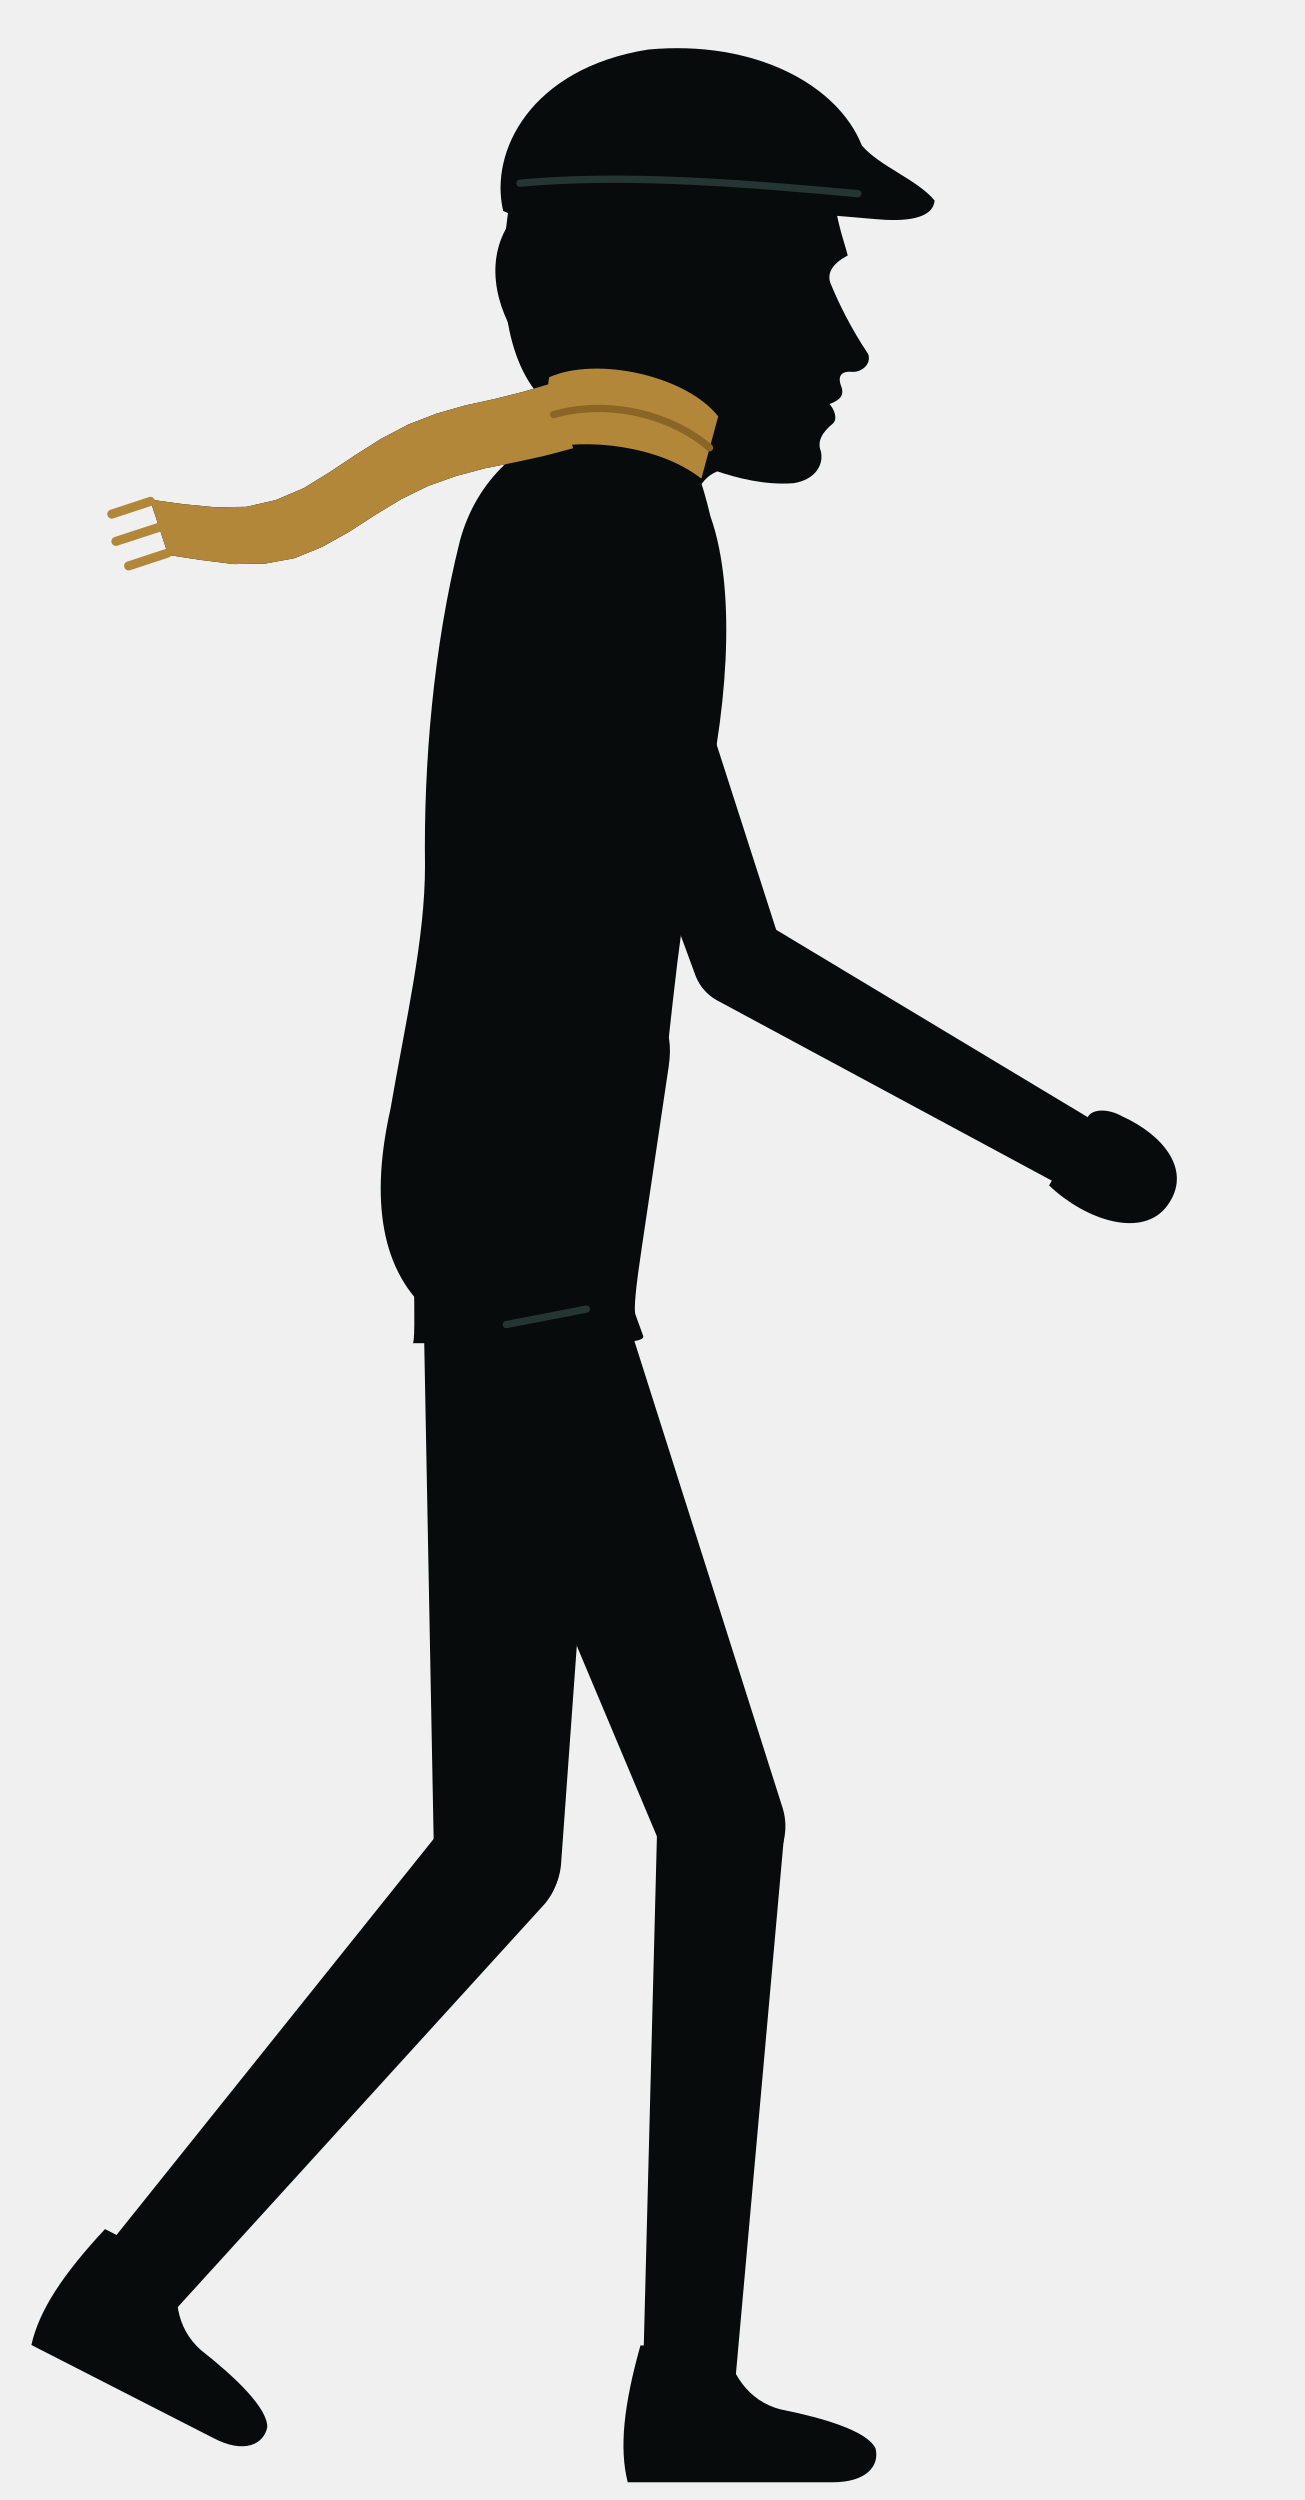
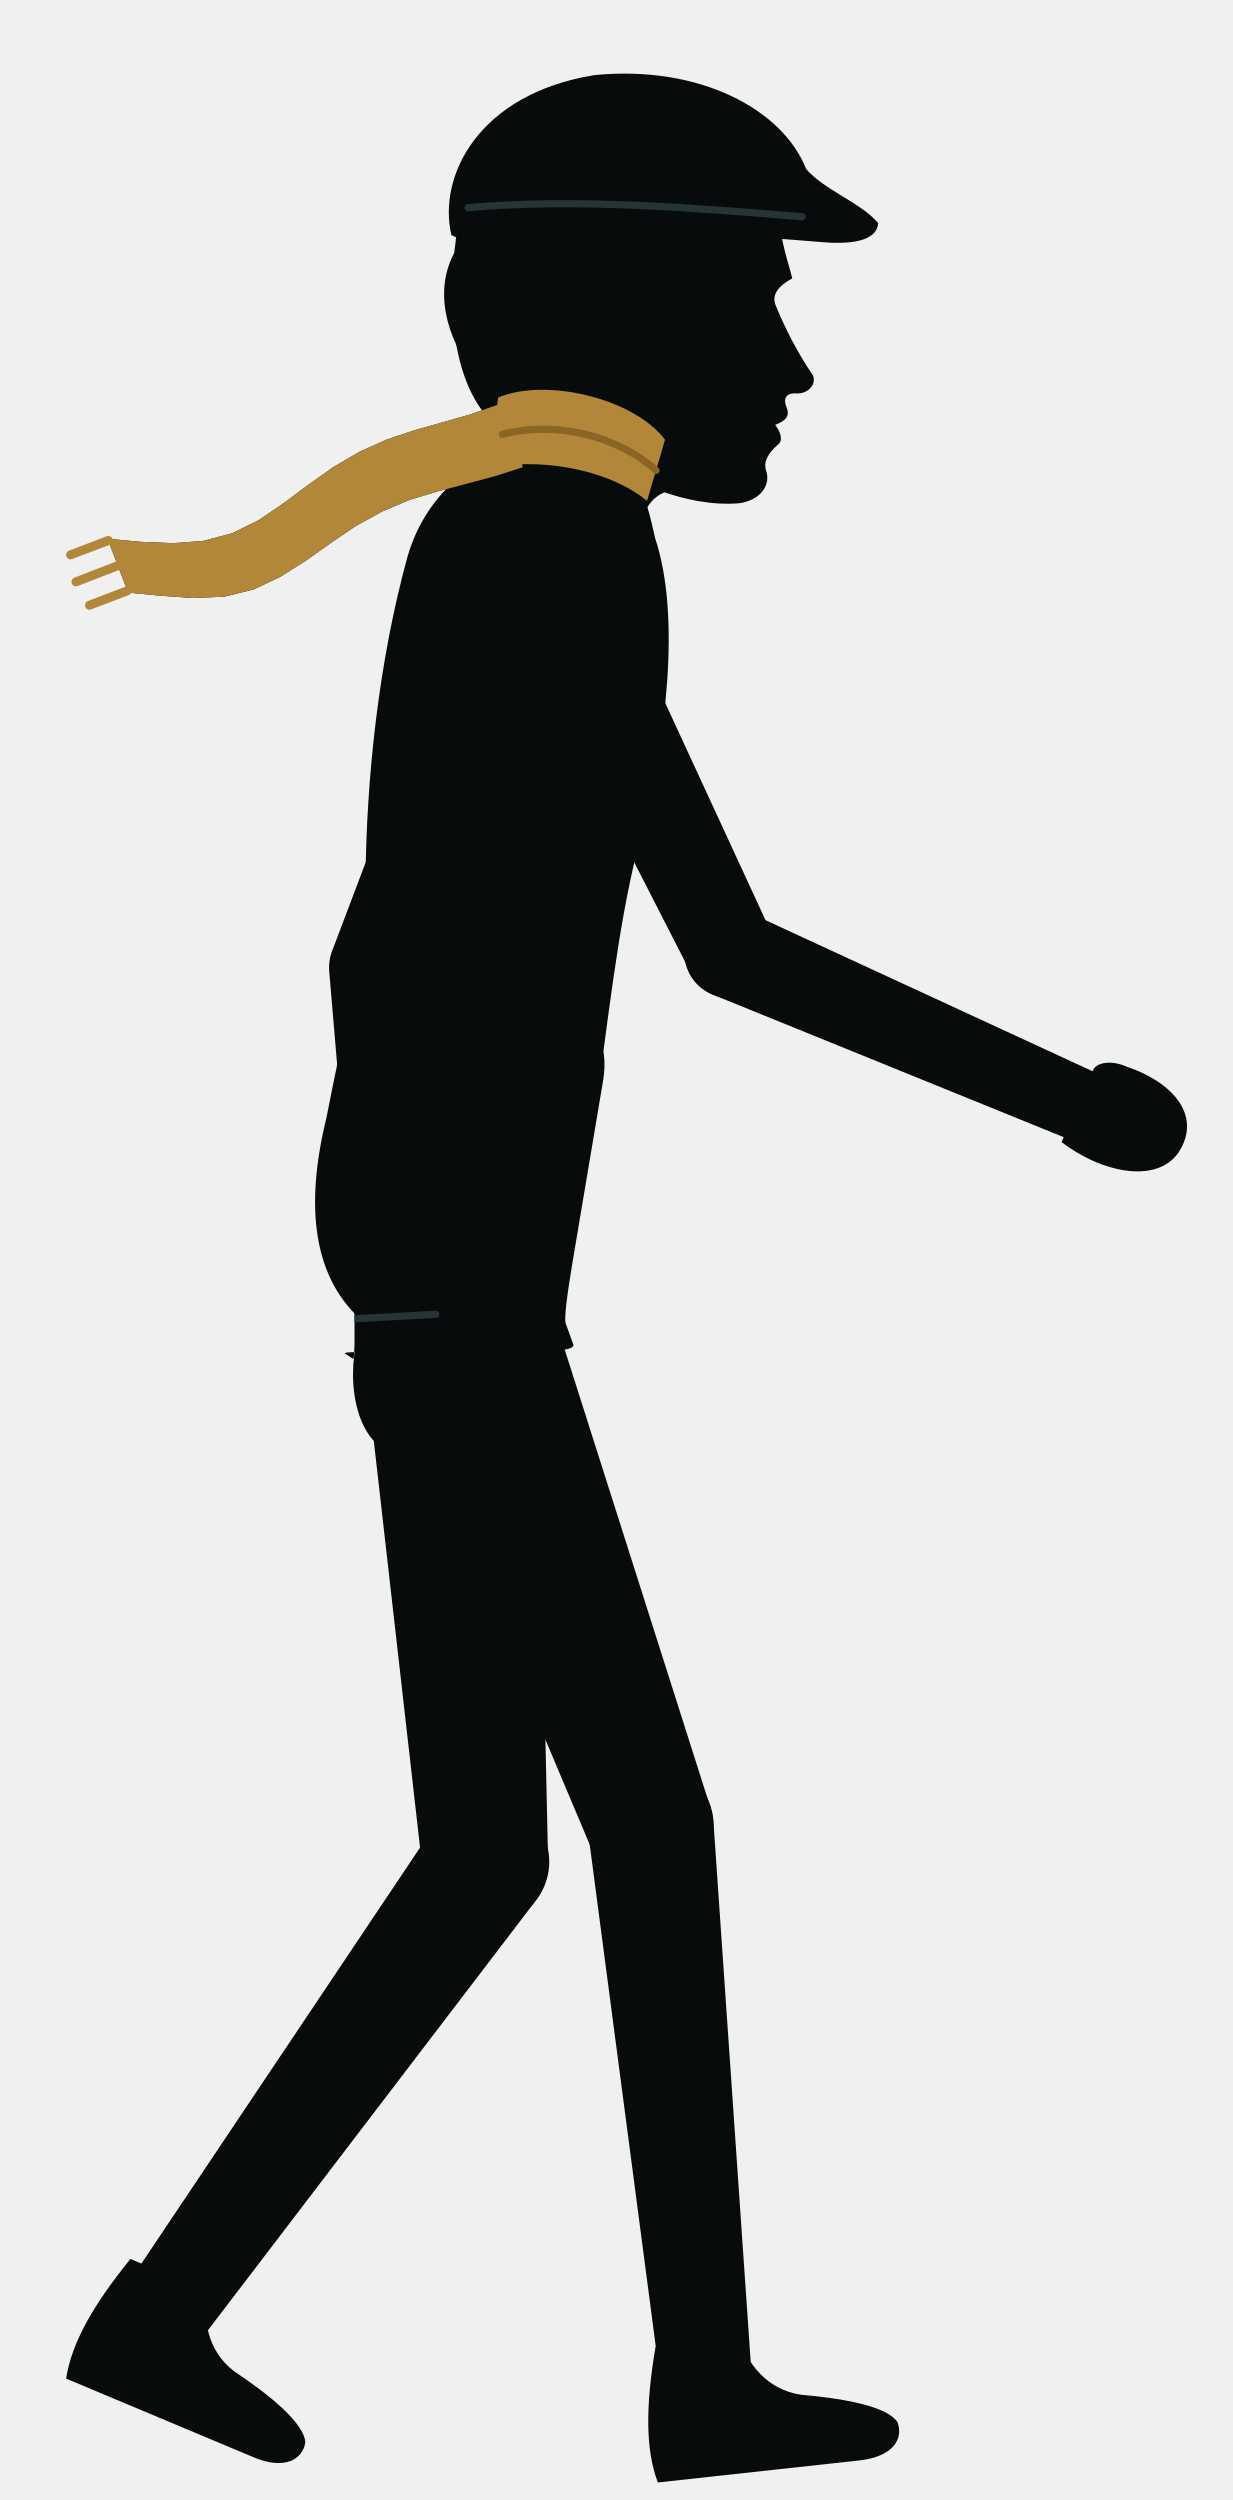
- <svg xmlns="http://www.w3.org/2000/svg" viewBox="-113 -548 287 550" width="287" height="550">
+ <svg xmlns="http://www.w3.org/2000/svg" viewBox="-99 -554 274 556" width="274" height="556">
  <defs>
    <g id="joueur-pas-03">
-       <path d="M-20 -270.1 L-17.5 -138.2 A14 14 0 0 0 10.4 -137.5 L19.9 -269 A20 20 0 1 0 -20 -270.1 Z" />
-       <path d="M-14.5 -147.3 L-94.5 -47.4 A10 10 0 0 0 -79.3 -34.5 L6.8 -129.1 A14 14 0 1 0 -14.5 -147.3 Z" />
-       <path d="M -89.9 -57.6 C -99.2 -47.6 -104.4 -39.7 -106.1 -32.1 L -66 -11.6 C -59.3 -8.1 -55 -10.2 -54.2 -14 C -54.1 -18.2 -61.2 -25 -68.7 -30.9 C -74.6 -36 -74.9 -43.6 -73.2 -49.1 Z" />
-       <path d="M-18.4 -262.7 L32.7 -141.2 A14 14 0 0 0 59 -150.8 L19.1 -276.5 A20 20 0 1 0 -18.4 -262.7 Z" />
-       <path d="M31.6 -147 L28.3 -19.1 A10 10 0 0 0 48.2 -17.9 L59.6 -145.3 A14 14 0 1 0 31.6 -147 Z" />
-       <path d="M 27.9 -32 C 24.2 -18.8 23.2 -9.4 25.1 -1.9 L 70.2 -1.9 C 77.7 -1.9 80.6 -5.6 79.6 -9.4 C 77.7 -13.2 68.3 -16 58.9 -17.9 C 51.4 -19.7 47.7 -26.3 46.7 -32 Z" />
-       <path d="M 13.5 -454.2 C 2.1 -451.5 -8.1 -442.7 -11.8 -429.1 C -17.7 -405.6 -19.8 -379.7 -19.5 -357.5 C -19.5 -341.4 -23.7 -323.7 -27.1 -304 C -31.5 -284.4 -29.5 -268 -17.6 -258.5 L 11.9 -252.9 C 23.8 -259.5 29.3 -279 32.2 -302.8 C 35.1 -326.6 36.5 -346.6 41 -366.2 C 46.9 -389.6 49.3 -417.5 43.3 -434.4 C 41.3 -442.7 39.8 -446.9 36.1 -449.4 Z" />
-       <path d="M-11.5 -332.3 Q-23.5 -333.8 -23.1 -317.5 L-22 -268.8 Q-21.6 -252.5 -22.2 -252.5 L-24 -252.5 Q-24.6 -252.5 -13.9 -252.5 L18.3 -252.5 Q29.1 -252.5 28.5 -254.1 L26.8 -258.8 Q26.2 -260.4 28.2 -273.6 L34.1 -313.3 Q36.1 -326.5 24.2 -327.9 Z" />
-       <path d="M6.2 -425.4 L40 -333.4 A10 10 0 0 0 58.9 -339.9 L28.9 -433.2 A12 12 0 1 0 6.2 -425.4 Z" />
-       <path d="M44.6 -328 L118.5 -288.2 A8 8 0 0 0 126.5 -302.1 L54.5 -345.4 A10 10 0 1 0 44.6 -328 Z" />
-       <path d="M 117.8 -287.2 C 126 -279.4 138.6 -275.4 143.9 -282.9 C 149.3 -290.4 143.1 -298.2 133.9 -302.4 C 130.7 -304.2 127.4 -304 126.4 -302.4 Z" />
-       <path d="M5.9 -432.4 L-17.5 -337.2 A10 10 0 0 0 1.8 -332.1 L29 -426.2 A12 12 0 1 0 5.9 -432.4 Z" />
-       <path d="M-17.6 -332.7 L0.5 -250.7 A8 8 0 0 0 16.2 -253.8 L2.1 -336.5 A10 10 0 1 0 -17.6 -332.7 Z" />
-       <path d="M -0.7 -250.6 C -1.3 -239.3 3.9 -227.2 13.1 -228 C 22.3 -228.9 24.2 -238.6 21.3 -248.4 C 20.6 -252 18.3 -254.3 16.5 -254 Z" />
-       <path d="M 11.9 -432.3 C 12.8 -442.8 11.4 -451.5 8.8 -458.1 C -1.2 -465.3 -3.9 -482.6 -1.2 -501.5 C 1.7 -522.5 19.8 -534.8 39.9 -534.1 C 58.9 -532.4 69.6 -520.9 70.4 -505.9 C 70.9 -499.5 72.7 -495 73.5 -491.8 C 70.1 -490 68.9 -487.9 69.7 -485.7 C 71.5 -481.3 74.2 -475.8 78 -470.1 C 78.8 -467.9 76.5 -466 74.4 -466.2 C 72.3 -466.4 71.2 -465.4 72 -463.2 C 72.9 -461 71.8 -460 69.5 -459.1 C 70.5 -458 71.4 -455.8 70.2 -454.8 C 67.9 -452.9 66.7 -450.9 67.6 -448.7 C 68.3 -445.4 66 -442.4 61.6 -441.7 C 55.2 -441.2 49 -442.9 44.8 -444.3 C 40.4 -442.5 38.9 -437.4 38.3 -430 Z" />
-       <path d="M 0.9 -501.3 C -6.2 -493.4 -5 -482.7 0.6 -473.7 C 2.2 -479.9 5.7 -483.9 6.3 -490.2 C 8 -485.8 10 -483.5 12.1 -483.3 Z" />
-       <path d="M -2.3 -501.6 C -5.4 -514.6 3.7 -533 29.6 -537.1 C 53.2 -539.3 71.4 -529.2 76.6 -516 C 80.5 -511.4 88.8 -508.5 92.6 -503.9 C 92.3 -499.7 85.8 -499.2 79.5 -499.8 C 64.7 -501.1 41.5 -503.1 22.2 -501.6 C 11.4 -500.4 2.8 -499 -2.3 -501.6 Z" />
-       <path d="M 7.8 -465 C 18.4 -469.7 38 -465.3 45 -456.4 L 41.3 -442.7 C 32.1 -449.9 16.2 -451.8 5.8 -449.1 Z" />
-       <path d="M8.4 -463.7 L2.1 -461.8 L-4.3 -460.2 L-10.7 -458.8 L-17 -457 L-23.2 -454.6 L-29.1 -451.5 L-34.8 -447.9 L-40.5 -444.1 L-46.2 -440.6 L-52.3 -438 L-58.8 -436.5 L-65.6 -436.4 L-72.8 -437.1 L-80 -438.1 L-76 -425.9 L-68.8 -424.8 L-61.6 -423.9 L-54.7 -424 L-48.2 -425.2 L-42.1 -427.7 L-36.2 -431 L-30.5 -434.7 L-24.7 -438.2 L-18.8 -441.1 L-12.6 -443.3 L-6.2 -445 L0.3 -446.3 L6.7 -447.7 L13.1 -449.4 Z" />
+       <path d="M-19.9 -269 L-5 -138 A14 14 0 0 0 22.9 -139.9 L20 -271.7 A20 20 0 1 0 -19.9 -269 Z" />
+       <path d="M-2.7 -147.4 L-73.9 -41.1 A10 10 0 0 0 -57.6 -29.4 L20 -131.1 A14 14 0 1 0 -2.7 -147.4 Z" />
+       <path d="M -70 -51.6 C -78.6 -41 -83.1 -32.7 -84.3 -25 L -42.6 -7.5 C -35.7 -4.6 -31.7 -7 -31.1 -10.8 C -31.3 -15 -38.9 -21.3 -46.9 -26.6 C -53.1 -31.3 -54 -38.8 -52.7 -44.4 Z" />
+       <path d="M-18.4 -263.5 L32.9 -142 A14 14 0 0 0 59.1 -151.7 L19.1 -277.4 A20 20 0 1 0 -18.4 -263.5 Z" />
+       <path d="M31.9 -145.7 L48.6 -18.8 A10 10 0 0 0 68.5 -20.8 L59.7 -148.4 A14 14 0 1 0 31.9 -145.7 Z" />
+       <path d="M 46.8 -32.1 C 44.5 -18.6 44.6 -9.1 47.3 -1.9 L 92.1 -6.8 C 99.6 -7.6 102 -11.6 100.6 -15.3 C 98.4 -18.8 88.7 -20.6 79.2 -21.4 C 71.5 -22.5 67 -28.6 65.5 -34.1 Z" />
+       <path d="M 17.3 -454.7 C 5.9 -452.3 -4.5 -443.7 -8.4 -430.1 C -14.8 -406.8 -17.5 -380.9 -17.7 -358.7 C -18 -342.6 -22.6 -325.1 -26.4 -305.4 C -31.2 -285.9 -29.6 -269.5 -17.8 -259.7 L 11.6 -253.5 C 23.6 -259.8 29.4 -279.2 32.8 -302.9 C 36.3 -326.7 38.1 -346.6 43 -366.1 C 49.4 -389.5 52.4 -417.3 46.7 -434.3 C 44.9 -442.6 43.5 -446.9 39.8 -449.4 Z" />
+       <path d="M-10.2 -333.4 Q-22.1 -335.1 -21.7 -318.4 L-20.3 -268.2 Q-19.9 -251.4 -20.5 -251.8 L-22.3 -253 Q-22.9 -253.4 -12.5 -253.4 L18.7 -253.4 Q29.1 -253.4 28.5 -255 L26.8 -259.7 Q26.3 -261.3 28.5 -274.3 L35.1 -313.5 Q37.3 -326.6 25.4 -328.3 Z" />
+       <path d="M10.2 -424.5 L54.8 -337.3 A10 10 0 0 0 72.8 -346 L31.7 -435 A12 12 0 1 0 10.2 -424.5 Z" />
+       <path d="M60 -332.6 L137.8 -301 A8 8 0 0 0 144.1 -315.7 L67.9 -350.9 A10 10 0 1 0 60 -332.6 Z" />
+       <path d="M 137.1 -300 C 146.2 -293 159.1 -290.4 163.6 -298.5 C 168.1 -306.6 161.1 -313.6 151.5 -316.8 C 148.1 -318.3 144.8 -317.7 144.1 -316 Z" />
+       <path d="M9.6 -434.2 L-25.1 -342.6 A10 10 0 0 0 -6.6 -335.1 L31.9 -425.2 A12 12 0 1 0 9.6 -434.2 Z" />
+       <path d="M-25.8 -338.2 L-18.7 -254.5 A8 8 0 0 0 -2.7 -255.5 L-5.8 -339.4 A10 10 0 1 0 -25.8 -338.2 Z" />
+       <path d="M -19.9 -254.7 C -22 -243.5 -18.5 -230.8 -9.2 -230.4 C 0 -230 3.1 -239.5 1.6 -249.5 C 1.4 -253.2 -0.6 -255.8 -2.5 -255.7 Z" />
+       <path d="M 15.8 -432.4 C 16.7 -443 15.3 -451.6 12.7 -458.2 C 2.7 -465.4 -0.2 -482.7 2.5 -501.6 C 5.3 -522.6 23.4 -535 43.5 -534.3 C 62.6 -532.7 73.3 -521.2 74.2 -506.2 C 74.7 -499.8 76.4 -495.4 77.2 -492.1 C 73.9 -490.3 72.6 -488.3 73.5 -486.1 C 75.3 -481.7 78 -476.1 81.8 -470.5 C 82.7 -468.3 80.4 -466.4 78.3 -466.5 C 76.2 -466.7 75 -465.7 75.9 -463.5 C 76.8 -461.3 75.6 -460.4 73.4 -459.5 C 74.4 -458.3 75.3 -456.1 74.1 -455.2 C 71.8 -453.2 70.6 -451.2 71.5 -449 C 72.3 -445.8 69.9 -442.8 65.6 -442.1 C 59.2 -441.5 52.9 -443.1 48.8 -444.5 C 44.4 -442.8 42.9 -437.6 42.2 -430.2 Z" />
+       <path d="M 4.6 -501.4 C -2.4 -493.5 -1.2 -482.8 4.4 -473.8 C 6 -480 9.5 -484 10.1 -490.3 C 11.8 -485.9 13.8 -483.6 15.9 -483.5 Z" />
+       <path d="M 1.4 -501.7 C -1.7 -514.7 7.3 -533.1 33.2 -537.3 C 56.7 -539.6 75.1 -529.6 80.3 -516.4 C 84.2 -511.8 92.5 -508.9 96.3 -504.4 C 96 -500.1 89.6 -499.6 83.2 -500.2 C 68.4 -501.4 45.2 -503.3 25.9 -501.8 C 15.2 -500.5 6.5 -499.1 1.4 -501.7 Z" />
+       <path d="M 11.8 -465.6 C 22.6 -470.1 42.1 -465.3 48.9 -456.2 L 44.9 -442.6 C 35.9 -450 20 -452.3 9.6 -449.8 Z" />
+       <path d="M12 -464.1 L5.8 -461.9 L-0.5 -460.1 L-6.9 -458.3 L-13.1 -456.2 L-19.1 -453.5 L-24.9 -450.1 L-30.4 -446.2 L-35.9 -442.1 L-41.5 -438.3 L-47.4 -435.4 L-53.8 -433.7 L-60.6 -433.2 L-67.8 -433.5 L-75.1 -434.2 L-70.5 -422.2 L-63.2 -421.5 L-56 -421 L-49.1 -421.3 L-42.6 -422.9 L-36.7 -425.7 L-31 -429.3 L-25.5 -433.2 L-19.9 -437 L-14.1 -440.2 L-8 -442.8 L-1.7 -444.7 L4.7 -446.4 L11.1 -448.1 L17.3 -450.1 Z" />
    </g>
-     <mask id="joueur-pas-03-dedans" maskUnits="userSpaceOnUse" x="-113" y="-548" width="287" height="550">
+     <mask id="joueur-pas-03-dedans" maskUnits="userSpaceOnUse" x="-99" y="-554" width="274" height="556">
      <use href="#joueur-pas-03" fill="#fff" />
    </mask>
  </defs>
  <use href="#joueur-pas-03" fill="#070b0b" />
  <g mask="url(#joueur-pas-03-dedans)" fill="none" stroke="#253534" stroke-linecap="round">
-     <path d="M -1.6 -256.6 L 16 -260" stroke-width="1.6" />
-     <path d="M 1.4 -507.7 C 25 -509.9 52.5 -507.5 75.7 -505.4" stroke-width="1.6" />
+     <path d="M -20.1 -260.7 L -2.1 -261.7" stroke-width="1.6" />
+     <path d="M 5.1 -507.8 C 28.7 -510 56.2 -507.7 79.4 -505.8" stroke-width="1.6" />
  </g>
  <g>
-     <path d="M 7.8 -465 C 18.4 -469.7 38 -465.3 45 -456.4 L 41.3 -442.7 C 32.1 -449.9 16.2 -451.8 5.8 -449.1 Z" fill="#b3873a" />
-     <path d="M8.4 -463.7 L2.1 -461.8 L-4.3 -460.2 L-10.7 -458.8 L-17 -457 L-23.2 -454.6 L-29.1 -451.5 L-34.8 -447.9 L-40.5 -444.1 L-46.2 -440.6 L-52.3 -438 L-58.8 -436.5 L-65.6 -436.4 L-72.8 -437.1 L-80 -438.1 L-76 -425.9 L-68.8 -424.8 L-61.6 -423.9 L-54.7 -424 L-48.2 -425.2 L-42.1 -427.7 L-36.2 -431 L-30.5 -434.7 L-24.7 -438.2 L-18.8 -441.1 L-12.6 -443.3 L-6.2 -445 L0.3 -446.3 L6.7 -447.7 L13.1 -449.4 Z" fill="#b3873a" />
-     <path d="M-79.9 -437.7 L-88.4 -434.9 M-78 -432 L-87.5 -428.9 M-76.2 -426.3 L-84.7 -423.5" fill="none" stroke="#b3873a" stroke-width="2" stroke-linecap="round" />
-     <path d="M 8.8 -456.8 C 21.3 -460.3 34.9 -456.6 43.1 -449.5" fill="none" stroke="#8a6526" stroke-width="1.6" stroke-linecap="round" />
+     <path d="M 11.8 -465.6 C 22.6 -470.1 42.1 -465.3 48.9 -456.2 L 44.9 -442.6 C 35.9 -450 20 -452.3 9.6 -449.8 Z" fill="#b3873a" />
+     <path d="M12 -464.1 L5.8 -461.9 L-0.5 -460.1 L-6.9 -458.3 L-13.1 -456.2 L-19.1 -453.5 L-24.9 -450.1 L-30.4 -446.2 L-35.9 -442.1 L-41.5 -438.3 L-47.4 -435.4 L-53.8 -433.7 L-60.6 -433.2 L-67.8 -433.5 L-75.1 -434.2 L-70.5 -422.2 L-63.2 -421.5 L-56 -421 L-49.1 -421.3 L-42.6 -422.9 L-36.7 -425.7 L-31 -429.3 L-25.5 -433.2 L-19.9 -437 L-14.1 -440.2 L-8 -442.8 L-1.7 -444.7 L4.7 -446.4 L11.1 -448.1 L17.3 -450.1 Z" fill="#b3873a" />
+     <path d="M-74.9 -433.8 L-83.3 -430.6 M-72.8 -428.2 L-82.1 -424.6 M-70.7 -422.6 L-79.1 -419.4" fill="none" stroke="#b3873a" stroke-width="2" stroke-linecap="round" />
+     <path d="M 12.7 -457.4 C 25.3 -460.6 38.8 -456.7 46.9 -449.4" fill="none" stroke="#8a6526" stroke-width="1.6" stroke-linecap="round" />
  </g>
</svg>
